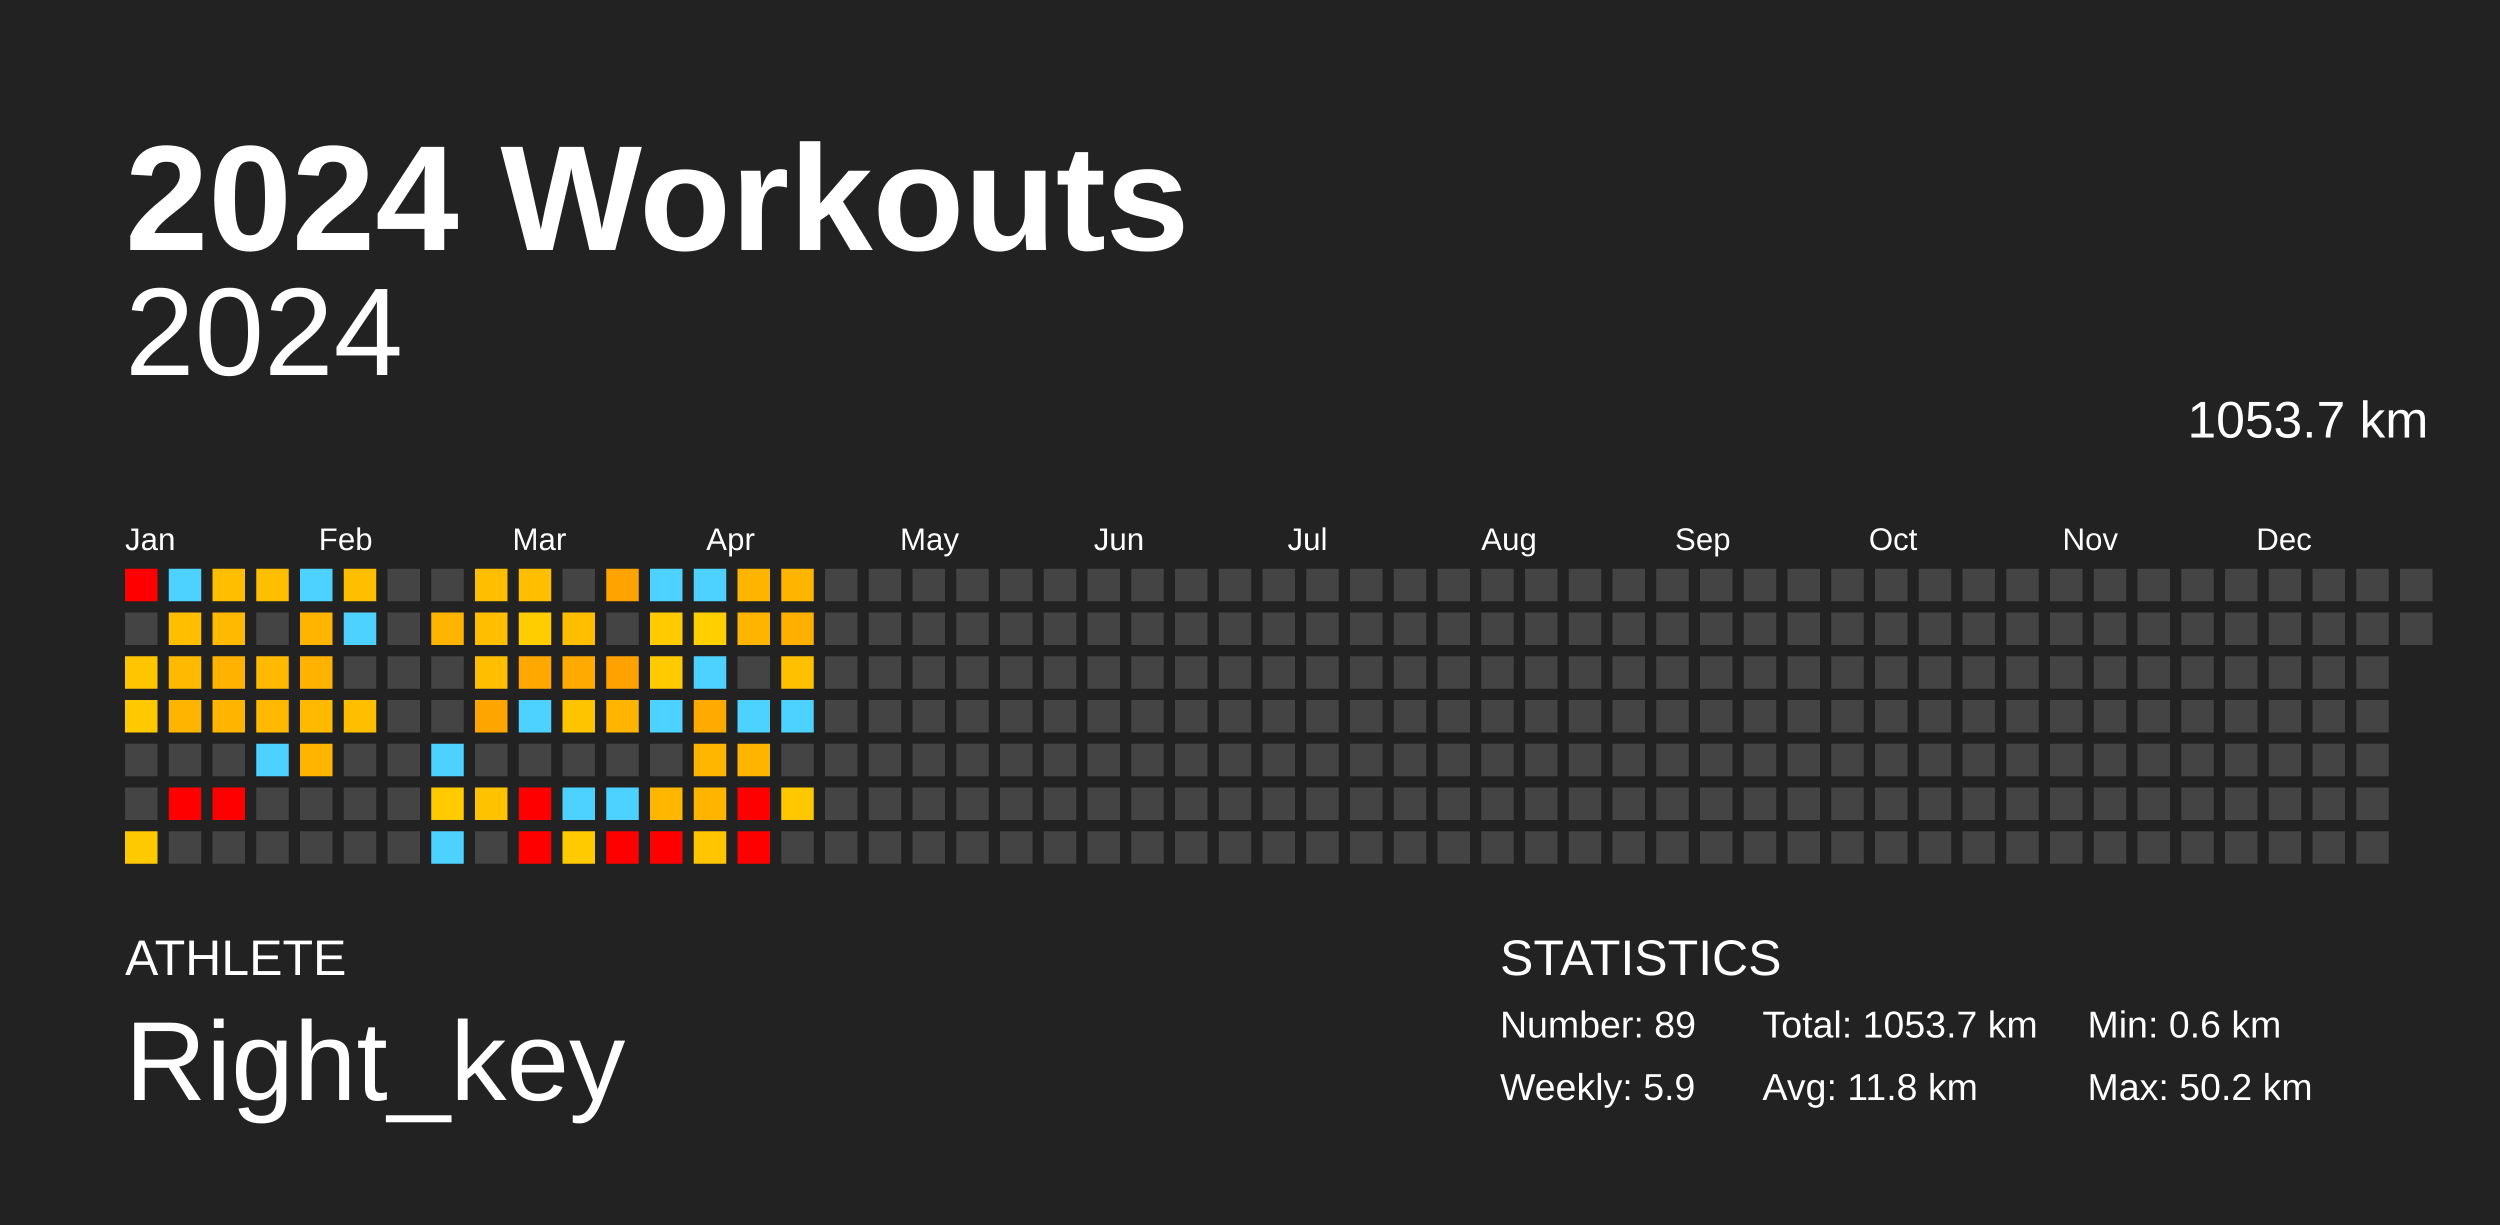
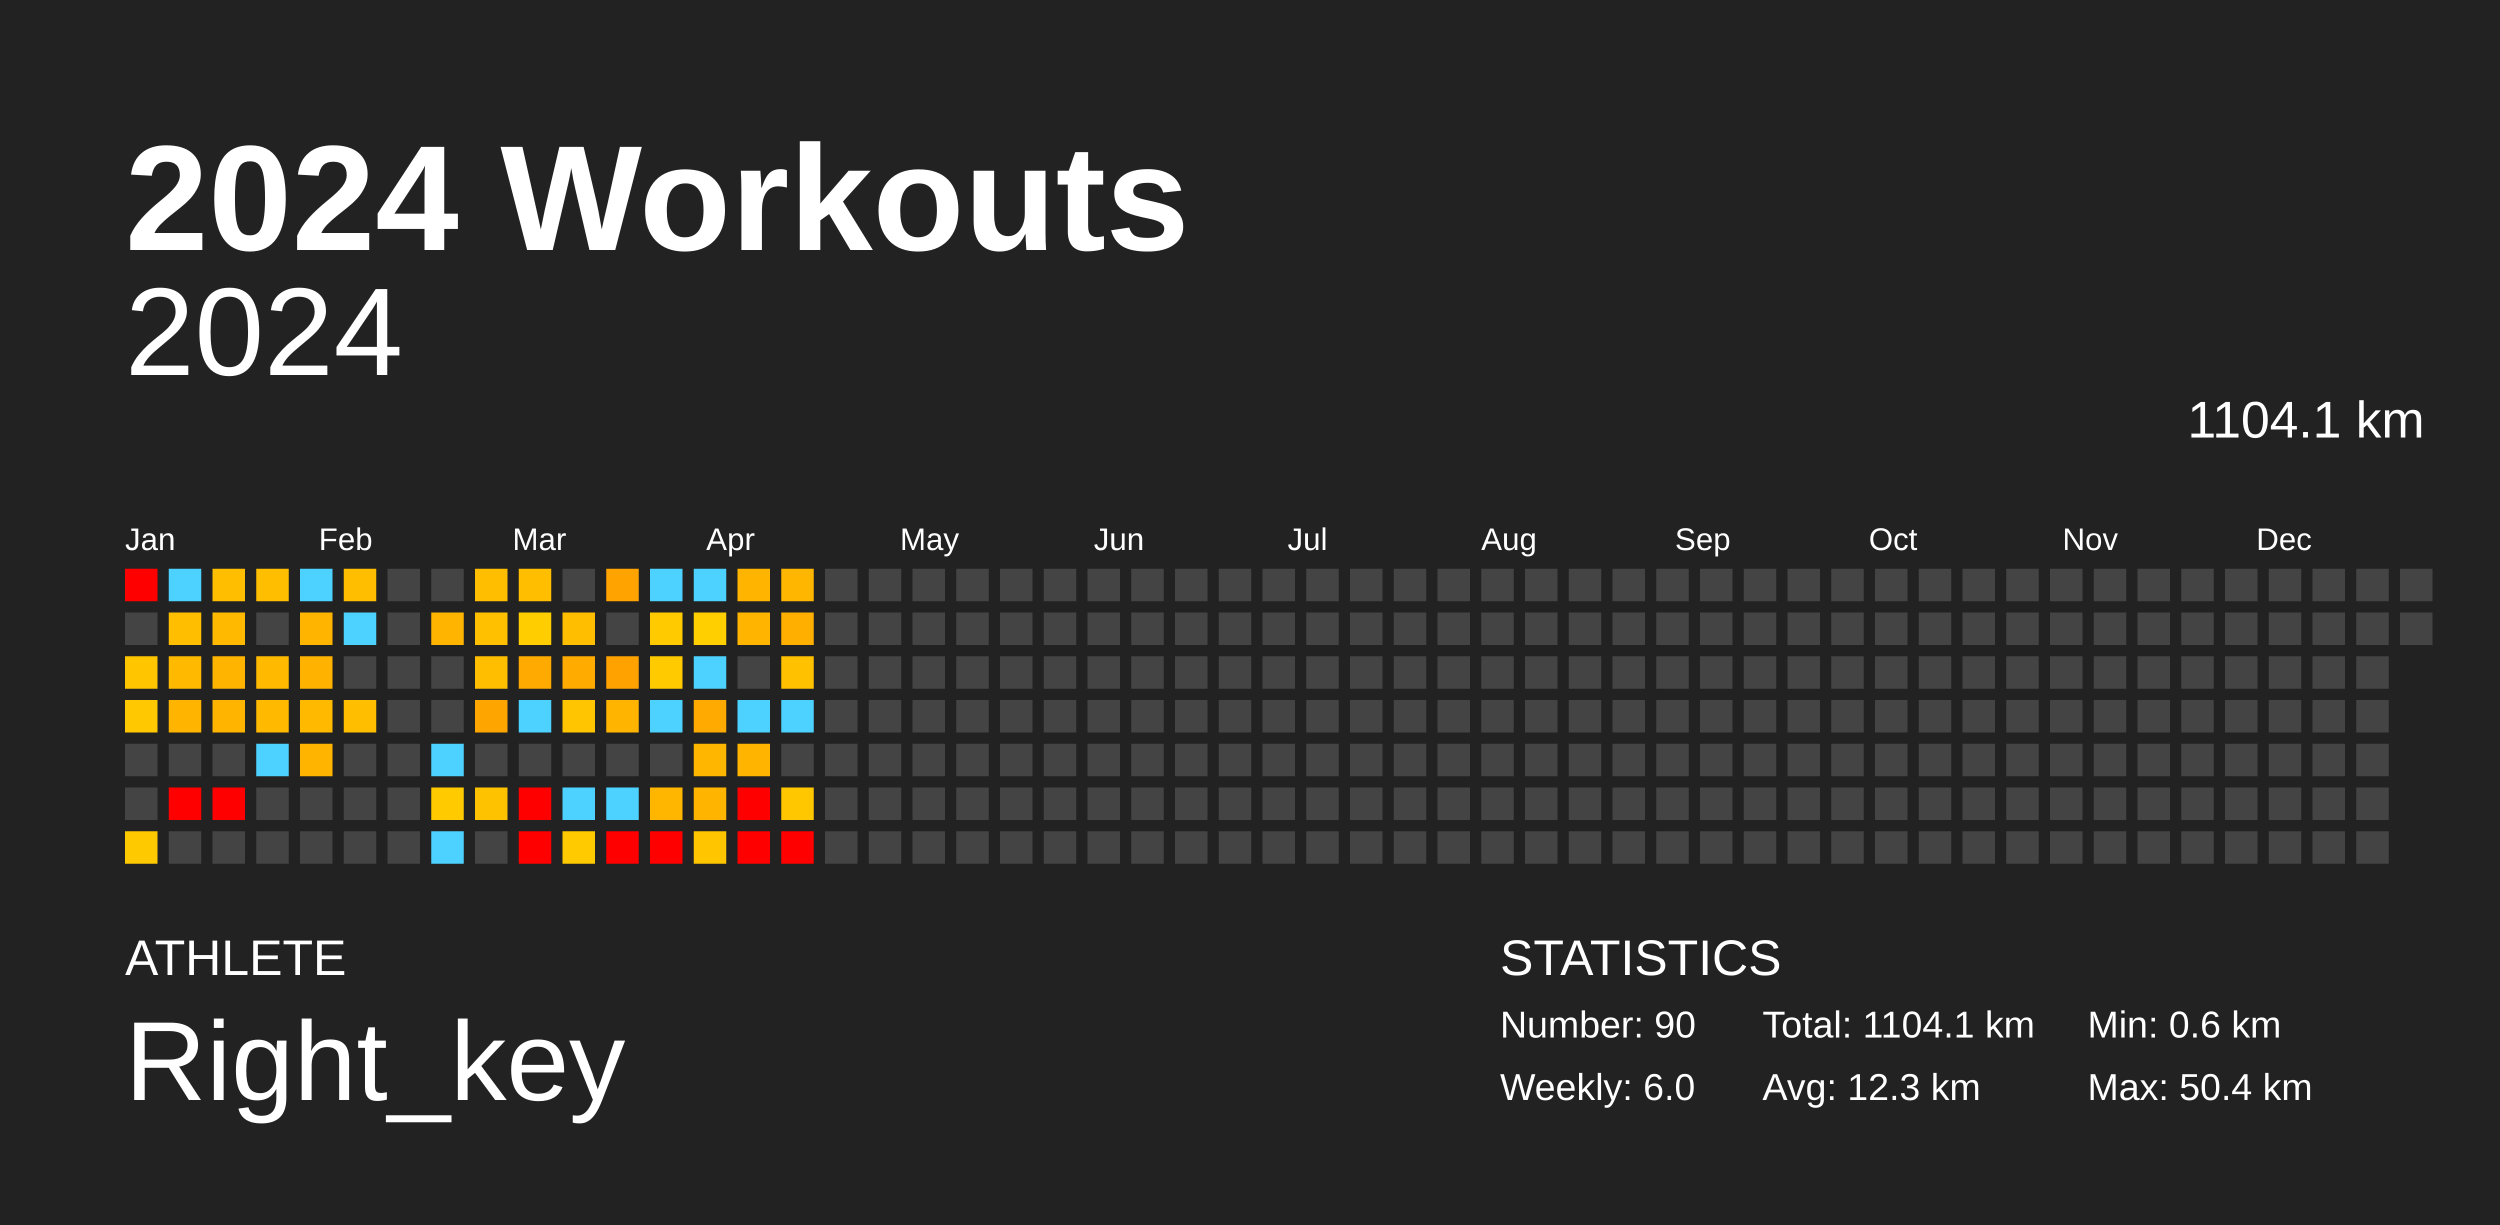
<svg xmlns="http://www.w3.org/2000/svg" baseProfile="full" height="98mm" version="1.1" viewBox="0,0,200,98" width="200mm">
  <defs />
  <rect fill="#222222" height="98" width="200" x="0" y="0" />
  <text fill="#FFFFFF" style="font-size:12px; font-family:Arial; font-weight:bold;" x="10" y="20">2024 Workouts</text>
  <text fill="#FFFFFF" style="font-size:4px; font-family:Arial" x="10" y="78">ATHLETE</text>
  <text fill="#FFFFFF" style="font-size:9px; font-family:Arial" x="10" y="88">Right_key</text>
  <text fill="#FFFFFF" style="font-size:4px; font-family:Arial" x="120" y="78">STATISTICS</text>
-   <text fill="#FFFFFF" style="font-size:3px; font-family:Arial" x="120" y="83">Number: 89</text>
-   <text fill="#FFFFFF" style="font-size:3px; font-family:Arial" x="120" y="88">Weekly: 5.9</text>
-   <text fill="#FFFFFF" style="font-size:3px; font-family:Arial" x="141" y="83">Total: 1053.7 km</text>
-   <text fill="#FFFFFF" style="font-size:3px; font-family:Arial" x="141" y="88">Avg: 11.8 km</text>
+   <text fill="#FFFFFF" style="font-size:3px; font-family:Arial" x="120" y="83">Number: 90</text>
+   <text fill="#FFFFFF" style="font-size:3px; font-family:Arial" x="120" y="88">Weekly: 6.0</text>
+   <text fill="#FFFFFF" style="font-size:3px; font-family:Arial" x="141" y="83">Total: 1104.1 km</text>
+   <text fill="#FFFFFF" style="font-size:3px; font-family:Arial" x="141" y="88">Avg: 12.3 km</text>
  <text fill="#FFFFFF" style="font-size:3px; font-family:Arial" x="167" y="83">Min: 0.6 km</text>
-   <text fill="#FFFFFF" style="font-size:3px; font-family:Arial" x="167" y="88">Max: 50.2 km</text>
+   <text fill="#FFFFFF" style="font-size:3px; font-family:Arial" x="167" y="88">Max: 50.4 km</text>
  <text alignment-baseline="hanging" fill="#FFFFFF" style="font-size:10.0px; font-family:Arial;" x="10" y="30">2024</text>
-   <text alignment-baseline="hanging" fill="#FFFFFF" style="font-size:4.125px; font-family:Arial;" x="175" y="35">1053.7 km</text>
+   <text alignment-baseline="hanging" fill="#FFFFFF" style="font-size:4.125px; font-family:Arial;" x="175" y="35">1104.1 km</text>
  <text fill="#FFFFFF" style="font-size:2.5px; font-family:Arial" x="10.0" y="44">Jan</text>
  <text fill="#FFFFFF" style="font-size:2.5px; font-family:Arial" x="25.5" y="44">Feb</text>
  <text fill="#FFFFFF" style="font-size:2.5px; font-family:Arial" x="41.0" y="44">Mar</text>
  <text fill="#FFFFFF" style="font-size:2.5px; font-family:Arial" x="56.5" y="44">Apr</text>
  <text fill="#FFFFFF" style="font-size:2.5px; font-family:Arial" x="72.0" y="44">May</text>
  <text fill="#FFFFFF" style="font-size:2.5px; font-family:Arial" x="87.5" y="44">Jun</text>
  <text fill="#FFFFFF" style="font-size:2.5px; font-family:Arial" x="103.0" y="44">Jul</text>
  <text fill="#FFFFFF" style="font-size:2.5px; font-family:Arial" x="118.5" y="44">Aug</text>
  <text fill="#FFFFFF" style="font-size:2.5px; font-family:Arial" x="134.0" y="44">Sep</text>
  <text fill="#FFFFFF" style="font-size:2.5px; font-family:Arial" x="149.5" y="44">Oct</text>
  <text fill="#FFFFFF" style="font-size:2.5px; font-family:Arial" x="165.0" y="44">Nov</text>
  <text fill="#FFFFFF" style="font-size:2.5px; font-family:Arial" x="180.5" y="44">Dec</text>
  <rect fill="red" height="2.6" width="2.6" x="10.0" y="45.5" />
  <rect fill="#444444" height="2.6" width="2.6" x="10.0" y="49.0" />
  <rect fill="#ffc600" height="2.6" width="2.6" x="10.0" y="52.5" />
  <rect fill="#ffc800" height="2.6" width="2.6" x="10.0" y="56.0" />
  <rect fill="#444444" height="2.6" width="2.6" x="10.0" y="59.5" />
  <rect fill="#444444" height="2.6" width="2.6" x="10.0" y="63.0" />
  <rect fill="#ffc900" height="2.6" width="2.6" x="10.0" y="66.5" />
  <rect fill="#4dd2ff" height="2.6" width="2.6" x="13.5" y="45.5" />
  <rect fill="#ffbf00" height="2.6" width="2.6" x="13.5" y="49.0" />
  <rect fill="#ffba00" height="2.6" width="2.6" x="13.5" y="52.5" />
-   <rect fill="#ffb400" height="2.6" width="2.6" x="13.5" y="56.0" />
+   <rect fill="#ffb500" height="2.6" width="2.6" x="13.5" y="56.0" />
  <rect fill="#444444" height="2.6" width="2.6" x="13.5" y="59.5" />
  <rect fill="red" height="2.6" width="2.6" x="13.5" y="63.0" />
  <rect fill="#444444" height="2.6" width="2.6" x="13.5" y="66.5" />
  <rect fill="#ffbe00" height="2.6" width="2.6" x="17.0" y="45.5" />
  <rect fill="#ffba00" height="2.6" width="2.6" x="17.0" y="49.0" />
-   <rect fill="#ffb300" height="2.6" width="2.6" x="17.0" y="52.5" />
+   <rect fill="#ffb400" height="2.6" width="2.6" x="17.0" y="52.5" />
  <rect fill="#ffb400" height="2.6" width="2.6" x="17.0" y="56.0" />
  <rect fill="#444444" height="2.6" width="2.6" x="17.0" y="59.5" />
  <rect fill="red" height="2.6" width="2.6" x="17.0" y="63.0" />
  <rect fill="#444444" height="2.6" width="2.6" x="17.0" y="66.5" />
-   <rect fill="#ffbe00" height="2.6" width="2.6" x="20.5" y="45.5" />
+   <rect fill="#ffbf00" height="2.6" width="2.6" x="20.5" y="45.5" />
  <rect fill="#444444" height="2.6" width="2.6" x="20.5" y="49.0" />
  <rect fill="#ffba00" height="2.6" width="2.6" x="20.5" y="52.5" />
  <rect fill="#ffba00" height="2.6" width="2.6" x="20.5" y="56.0" />
  <rect fill="#4dd2ff" height="2.6" width="2.6" x="20.5" y="59.5" />
  <rect fill="#444444" height="2.6" width="2.6" x="20.5" y="63.0" />
  <rect fill="#444444" height="2.6" width="2.6" x="20.5" y="66.5" />
  <rect fill="#4dd2ff" height="2.6" width="2.6" x="24.0" y="45.5" />
-   <rect fill="#ffb400" height="2.6" width="2.6" x="24.0" y="49.0" />
+   <rect fill="#ffb500" height="2.6" width="2.6" x="24.0" y="49.0" />
  <rect fill="#ffb300" height="2.6" width="2.6" x="24.0" y="52.5" />
  <rect fill="#ffba00" height="2.6" width="2.6" x="24.0" y="56.0" />
  <rect fill="#ffb500" height="2.6" width="2.6" x="24.0" y="59.5" />
  <rect fill="#444444" height="2.6" width="2.6" x="24.0" y="63.0" />
  <rect fill="#444444" height="2.6" width="2.6" x="24.0" y="66.5" />
  <rect fill="#ffbf00" height="2.6" width="2.6" x="27.5" y="45.5" />
  <rect fill="#4dd2ff" height="2.6" width="2.6" x="27.5" y="49.0" />
  <rect fill="#444444" height="2.6" width="2.6" x="27.5" y="52.5" />
  <rect fill="#ffbf00" height="2.6" width="2.6" x="27.5" y="56.0" />
  <rect fill="#444444" height="2.6" width="2.6" x="27.5" y="59.5" />
  <rect fill="#444444" height="2.6" width="2.6" x="27.5" y="63.0" />
  <rect fill="#444444" height="2.6" width="2.6" x="27.5" y="66.5" />
  <rect fill="#444444" height="2.6" width="2.6" x="31.0" y="45.5" />
  <rect fill="#444444" height="2.6" width="2.6" x="31.0" y="49.0" />
  <rect fill="#444444" height="2.6" width="2.6" x="31.0" y="52.5" />
  <rect fill="#444444" height="2.6" width="2.6" x="31.0" y="56.0" />
  <rect fill="#444444" height="2.6" width="2.6" x="31.0" y="59.5" />
  <rect fill="#444444" height="2.6" width="2.6" x="31.0" y="63.0" />
  <rect fill="#444444" height="2.6" width="2.6" x="31.0" y="66.5" />
  <rect fill="#444444" height="2.6" width="2.6" x="34.5" y="45.5" />
  <rect fill="#ffb400" height="2.6" width="2.6" x="34.5" y="49.0" />
  <rect fill="#444444" height="2.6" width="2.6" x="34.5" y="52.5" />
  <rect fill="#444444" height="2.6" width="2.6" x="34.5" y="56.0" />
  <rect fill="#4dd2ff" height="2.6" width="2.6" x="34.5" y="59.5" />
  <rect fill="#ffcb00" height="2.6" width="2.6" x="34.5" y="63.0" />
  <rect fill="#4dd2ff" height="2.6" width="2.6" x="34.5" y="66.5" />
  <rect fill="#ffbf00" height="2.6" width="2.6" x="38.0" y="45.5" />
-   <rect fill="#ffbf00" height="2.6" width="2.6" x="38.0" y="49.0" />
+   <rect fill="#ffc000" height="2.6" width="2.6" x="38.0" y="49.0" />
  <rect fill="#ffbf00" height="2.6" width="2.6" x="38.0" y="52.5" />
  <rect fill="#ffa500" height="2.6" width="2.6" x="38.0" y="56.0" />
  <rect fill="#444444" height="2.6" width="2.6" x="38.0" y="59.5" />
  <rect fill="#ffc200" height="2.6" width="2.6" x="38.0" y="63.0" />
  <rect fill="#444444" height="2.6" width="2.6" x="38.0" y="66.5" />
  <rect fill="#ffbe00" height="2.6" width="2.6" x="41.5" y="45.5" />
  <rect fill="#ffcd00" height="2.6" width="2.6" x="41.5" y="49.0" />
-   <rect fill="#ffa900" height="2.6" width="2.6" x="41.5" y="52.5" />
+   <rect fill="#ffaa00" height="2.6" width="2.6" x="41.5" y="52.5" />
  <rect fill="#4dd2ff" height="2.6" width="2.6" x="41.5" y="56.0" />
  <rect fill="#444444" height="2.6" width="2.6" x="41.5" y="59.5" />
  <rect fill="red" height="2.6" width="2.6" x="41.5" y="63.0" />
  <rect fill="red" height="2.6" width="2.6" x="41.5" y="66.5" />
  <rect fill="#444444" height="2.6" width="2.6" x="45.0" y="45.5" />
  <rect fill="#ffbe00" height="2.6" width="2.6" x="45.0" y="49.0" />
-   <rect fill="#ffaa00" height="2.6" width="2.6" x="45.0" y="52.5" />
-   <rect fill="#ffc400" height="2.6" width="2.6" x="45.0" y="56.0" />
+   <rect fill="#ffab00" height="2.6" width="2.6" x="45.0" y="52.5" />
+   <rect fill="#ffc500" height="2.6" width="2.6" x="45.0" y="56.0" />
  <rect fill="#444444" height="2.6" width="2.6" x="45.0" y="59.5" />
  <rect fill="#4dd2ff" height="2.6" width="2.6" x="45.0" y="63.0" />
-   <rect fill="#ffca00" height="2.6" width="2.6" x="45.0" y="66.5" />
+   <rect fill="#ffcb00" height="2.6" width="2.6" x="45.0" y="66.5" />
  <rect fill="#ffa300" height="2.6" width="2.6" x="48.5" y="45.5" />
  <rect fill="#444444" height="2.6" width="2.6" x="48.5" y="49.0" />
  <rect fill="#ffa200" height="2.6" width="2.6" x="48.5" y="52.5" />
  <rect fill="#ffb500" height="2.6" width="2.6" x="48.5" y="56.0" />
  <rect fill="#444444" height="2.6" width="2.6" x="48.5" y="59.5" />
  <rect fill="#4dd2ff" height="2.6" width="2.6" x="48.5" y="63.0" />
  <rect fill="red" height="2.6" width="2.6" x="48.5" y="66.5" />
  <rect fill="#4dd2ff" height="2.6" width="2.6" x="52.0" y="45.5" />
-   <rect fill="#ffca00" height="2.6" width="2.6" x="52.0" y="49.0" />
+   <rect fill="#ffcb00" height="2.6" width="2.6" x="52.0" y="49.0" />
  <rect fill="#ffca00" height="2.6" width="2.6" x="52.0" y="52.5" />
  <rect fill="#4dd2ff" height="2.6" width="2.6" x="52.0" y="56.0" />
  <rect fill="#444444" height="2.6" width="2.6" x="52.0" y="59.5" />
  <rect fill="#ffb600" height="2.6" width="2.6" x="52.0" y="63.0" />
  <rect fill="red" height="2.6" width="2.6" x="52.0" y="66.5" />
  <rect fill="#4dd2ff" height="2.6" width="2.6" x="55.5" y="45.5" />
  <rect fill="#ffcf00" height="2.6" width="2.6" x="55.5" y="49.0" />
  <rect fill="#4dd2ff" height="2.6" width="2.6" x="55.5" y="52.5" />
  <rect fill="#ffaa00" height="2.6" width="2.6" x="55.5" y="56.0" />
  <rect fill="#ffb600" height="2.6" width="2.6" x="55.5" y="59.5" />
  <rect fill="#ffb500" height="2.6" width="2.6" x="55.5" y="63.0" />
-   <rect fill="#ffc500" height="2.6" width="2.6" x="55.5" y="66.5" />
+   <rect fill="#ffc600" height="2.6" width="2.6" x="55.5" y="66.5" />
  <rect fill="#ffb500" height="2.6" width="2.6" x="59.0" y="45.5" />
  <rect fill="#ffb500" height="2.6" width="2.6" x="59.0" y="49.0" />
  <rect fill="#444444" height="2.6" width="2.6" x="59.0" y="52.5" />
  <rect fill="#4dd2ff" height="2.6" width="2.6" x="59.0" y="56.0" />
  <rect fill="#ffb500" height="2.6" width="2.6" x="59.0" y="59.5" />
  <rect fill="red" height="2.6" width="2.6" x="59.0" y="63.0" />
  <rect fill="red" height="2.6" width="2.6" x="59.0" y="66.5" />
-   <rect fill="#ffb500" height="2.6" width="2.6" x="62.5" y="45.5" />
+   <rect fill="#ffb600" height="2.6" width="2.6" x="62.5" y="45.5" />
  <rect fill="#ffaf00" height="2.6" width="2.6" x="62.5" y="49.0" />
-   <rect fill="#ffc000" height="2.6" width="2.6" x="62.5" y="52.5" />
+   <rect fill="#ffc100" height="2.6" width="2.6" x="62.5" y="52.5" />
  <rect fill="#4dd2ff" height="2.6" width="2.6" x="62.5" y="56.0" />
  <rect fill="#444444" height="2.6" width="2.6" x="62.5" y="59.5" />
  <rect fill="#ffc700" height="2.6" width="2.6" x="62.5" y="63.0" />
-   <rect fill="#444444" height="2.6" width="2.6" x="62.5" y="66.5" />
+   <rect fill="red" height="2.6" width="2.6" x="62.5" y="66.5" />
  <rect fill="#444444" height="2.6" width="2.6" x="66.0" y="45.5" />
  <rect fill="#444444" height="2.6" width="2.6" x="66.0" y="49.0" />
  <rect fill="#444444" height="2.6" width="2.6" x="66.0" y="52.5" />
  <rect fill="#444444" height="2.6" width="2.6" x="66.0" y="56.0" />
  <rect fill="#444444" height="2.6" width="2.6" x="66.0" y="59.5" />
  <rect fill="#444444" height="2.6" width="2.6" x="66.0" y="63.0" />
  <rect fill="#444444" height="2.6" width="2.6" x="66.0" y="66.5" />
  <rect fill="#444444" height="2.6" width="2.6" x="69.5" y="45.5" />
  <rect fill="#444444" height="2.6" width="2.6" x="69.5" y="49.0" />
  <rect fill="#444444" height="2.6" width="2.6" x="69.5" y="52.5" />
  <rect fill="#444444" height="2.6" width="2.6" x="69.5" y="56.0" />
  <rect fill="#444444" height="2.6" width="2.6" x="69.5" y="59.5" />
  <rect fill="#444444" height="2.6" width="2.6" x="69.5" y="63.0" />
  <rect fill="#444444" height="2.6" width="2.6" x="69.5" y="66.5" />
  <rect fill="#444444" height="2.6" width="2.6" x="73.0" y="45.5" />
  <rect fill="#444444" height="2.6" width="2.6" x="73.0" y="49.0" />
  <rect fill="#444444" height="2.6" width="2.6" x="73.0" y="52.5" />
  <rect fill="#444444" height="2.6" width="2.6" x="73.0" y="56.0" />
  <rect fill="#444444" height="2.6" width="2.6" x="73.0" y="59.5" />
  <rect fill="#444444" height="2.6" width="2.6" x="73.0" y="63.0" />
  <rect fill="#444444" height="2.6" width="2.6" x="73.0" y="66.5" />
  <rect fill="#444444" height="2.6" width="2.6" x="76.5" y="45.5" />
  <rect fill="#444444" height="2.6" width="2.6" x="76.5" y="49.0" />
  <rect fill="#444444" height="2.6" width="2.6" x="76.5" y="52.5" />
  <rect fill="#444444" height="2.6" width="2.6" x="76.5" y="56.0" />
  <rect fill="#444444" height="2.6" width="2.6" x="76.5" y="59.5" />
  <rect fill="#444444" height="2.6" width="2.6" x="76.5" y="63.0" />
  <rect fill="#444444" height="2.6" width="2.6" x="76.5" y="66.5" />
  <rect fill="#444444" height="2.6" width="2.6" x="80.0" y="45.5" />
  <rect fill="#444444" height="2.6" width="2.6" x="80.0" y="49.0" />
  <rect fill="#444444" height="2.6" width="2.6" x="80.0" y="52.5" />
  <rect fill="#444444" height="2.6" width="2.6" x="80.0" y="56.0" />
  <rect fill="#444444" height="2.6" width="2.6" x="80.0" y="59.5" />
  <rect fill="#444444" height="2.6" width="2.6" x="80.0" y="63.0" />
  <rect fill="#444444" height="2.6" width="2.6" x="80.0" y="66.5" />
  <rect fill="#444444" height="2.6" width="2.6" x="83.5" y="45.5" />
  <rect fill="#444444" height="2.6" width="2.6" x="83.5" y="49.0" />
  <rect fill="#444444" height="2.6" width="2.6" x="83.5" y="52.5" />
  <rect fill="#444444" height="2.6" width="2.6" x="83.5" y="56.0" />
  <rect fill="#444444" height="2.6" width="2.6" x="83.5" y="59.5" />
  <rect fill="#444444" height="2.6" width="2.6" x="83.5" y="63.0" />
  <rect fill="#444444" height="2.6" width="2.6" x="83.5" y="66.5" />
  <rect fill="#444444" height="2.6" width="2.6" x="87.0" y="45.5" />
  <rect fill="#444444" height="2.6" width="2.6" x="87.0" y="49.0" />
  <rect fill="#444444" height="2.6" width="2.6" x="87.0" y="52.5" />
  <rect fill="#444444" height="2.6" width="2.6" x="87.0" y="56.0" />
  <rect fill="#444444" height="2.6" width="2.6" x="87.0" y="59.5" />
  <rect fill="#444444" height="2.6" width="2.6" x="87.0" y="63.0" />
  <rect fill="#444444" height="2.6" width="2.6" x="87.0" y="66.5" />
  <rect fill="#444444" height="2.6" width="2.6" x="90.5" y="45.5" />
  <rect fill="#444444" height="2.6" width="2.6" x="90.5" y="49.0" />
  <rect fill="#444444" height="2.6" width="2.6" x="90.5" y="52.5" />
  <rect fill="#444444" height="2.6" width="2.6" x="90.5" y="56.0" />
  <rect fill="#444444" height="2.6" width="2.6" x="90.5" y="59.5" />
  <rect fill="#444444" height="2.6" width="2.6" x="90.5" y="63.0" />
  <rect fill="#444444" height="2.6" width="2.6" x="90.5" y="66.5" />
  <rect fill="#444444" height="2.6" width="2.6" x="94.0" y="45.5" />
  <rect fill="#444444" height="2.6" width="2.6" x="94.0" y="49.0" />
  <rect fill="#444444" height="2.6" width="2.6" x="94.0" y="52.5" />
  <rect fill="#444444" height="2.6" width="2.6" x="94.0" y="56.0" />
  <rect fill="#444444" height="2.6" width="2.6" x="94.0" y="59.5" />
  <rect fill="#444444" height="2.6" width="2.6" x="94.0" y="63.0" />
  <rect fill="#444444" height="2.6" width="2.6" x="94.0" y="66.5" />
  <rect fill="#444444" height="2.6" width="2.6" x="97.5" y="45.5" />
  <rect fill="#444444" height="2.6" width="2.6" x="97.5" y="49.0" />
  <rect fill="#444444" height="2.6" width="2.6" x="97.5" y="52.5" />
  <rect fill="#444444" height="2.6" width="2.6" x="97.5" y="56.0" />
  <rect fill="#444444" height="2.6" width="2.6" x="97.5" y="59.5" />
  <rect fill="#444444" height="2.6" width="2.6" x="97.5" y="63.0" />
  <rect fill="#444444" height="2.6" width="2.6" x="97.5" y="66.5" />
  <rect fill="#444444" height="2.6" width="2.6" x="101.0" y="45.5" />
  <rect fill="#444444" height="2.6" width="2.6" x="101.0" y="49.0" />
  <rect fill="#444444" height="2.6" width="2.6" x="101.0" y="52.5" />
  <rect fill="#444444" height="2.6" width="2.6" x="101.0" y="56.0" />
  <rect fill="#444444" height="2.6" width="2.6" x="101.0" y="59.5" />
  <rect fill="#444444" height="2.6" width="2.6" x="101.0" y="63.0" />
  <rect fill="#444444" height="2.6" width="2.6" x="101.0" y="66.5" />
  <rect fill="#444444" height="2.6" width="2.6" x="104.5" y="45.5" />
  <rect fill="#444444" height="2.6" width="2.6" x="104.5" y="49.0" />
  <rect fill="#444444" height="2.6" width="2.6" x="104.5" y="52.5" />
  <rect fill="#444444" height="2.6" width="2.6" x="104.5" y="56.0" />
  <rect fill="#444444" height="2.6" width="2.6" x="104.5" y="59.5" />
  <rect fill="#444444" height="2.6" width="2.6" x="104.5" y="63.0" />
  <rect fill="#444444" height="2.6" width="2.6" x="104.5" y="66.5" />
  <rect fill="#444444" height="2.6" width="2.6" x="108.0" y="45.5" />
  <rect fill="#444444" height="2.6" width="2.6" x="108.0" y="49.0" />
  <rect fill="#444444" height="2.6" width="2.6" x="108.0" y="52.5" />
  <rect fill="#444444" height="2.6" width="2.6" x="108.0" y="56.0" />
  <rect fill="#444444" height="2.6" width="2.6" x="108.0" y="59.5" />
  <rect fill="#444444" height="2.6" width="2.6" x="108.0" y="63.0" />
  <rect fill="#444444" height="2.6" width="2.6" x="108.0" y="66.5" />
  <rect fill="#444444" height="2.6" width="2.6" x="111.5" y="45.5" />
  <rect fill="#444444" height="2.6" width="2.6" x="111.5" y="49.0" />
  <rect fill="#444444" height="2.6" width="2.6" x="111.5" y="52.5" />
  <rect fill="#444444" height="2.6" width="2.6" x="111.5" y="56.0" />
  <rect fill="#444444" height="2.6" width="2.6" x="111.5" y="59.5" />
  <rect fill="#444444" height="2.6" width="2.6" x="111.5" y="63.0" />
  <rect fill="#444444" height="2.6" width="2.6" x="111.5" y="66.5" />
  <rect fill="#444444" height="2.6" width="2.6" x="115.0" y="45.5" />
  <rect fill="#444444" height="2.6" width="2.6" x="115.0" y="49.0" />
  <rect fill="#444444" height="2.6" width="2.6" x="115.0" y="52.5" />
  <rect fill="#444444" height="2.6" width="2.6" x="115.0" y="56.0" />
  <rect fill="#444444" height="2.6" width="2.6" x="115.0" y="59.5" />
  <rect fill="#444444" height="2.6" width="2.6" x="115.0" y="63.0" />
  <rect fill="#444444" height="2.6" width="2.6" x="115.0" y="66.5" />
  <rect fill="#444444" height="2.6" width="2.6" x="118.5" y="45.5" />
  <rect fill="#444444" height="2.6" width="2.6" x="118.5" y="49.0" />
  <rect fill="#444444" height="2.6" width="2.6" x="118.5" y="52.5" />
  <rect fill="#444444" height="2.6" width="2.6" x="118.5" y="56.0" />
  <rect fill="#444444" height="2.6" width="2.6" x="118.5" y="59.5" />
  <rect fill="#444444" height="2.6" width="2.6" x="118.5" y="63.0" />
  <rect fill="#444444" height="2.6" width="2.6" x="118.5" y="66.5" />
  <rect fill="#444444" height="2.6" width="2.6" x="122.0" y="45.5" />
  <rect fill="#444444" height="2.6" width="2.6" x="122.0" y="49.0" />
  <rect fill="#444444" height="2.6" width="2.6" x="122.0" y="52.5" />
  <rect fill="#444444" height="2.6" width="2.6" x="122.0" y="56.0" />
  <rect fill="#444444" height="2.6" width="2.6" x="122.0" y="59.5" />
  <rect fill="#444444" height="2.6" width="2.6" x="122.0" y="63.0" />
  <rect fill="#444444" height="2.6" width="2.6" x="122.0" y="66.5" />
  <rect fill="#444444" height="2.6" width="2.6" x="125.5" y="45.5" />
  <rect fill="#444444" height="2.6" width="2.6" x="125.5" y="49.0" />
  <rect fill="#444444" height="2.6" width="2.6" x="125.5" y="52.5" />
  <rect fill="#444444" height="2.6" width="2.6" x="125.5" y="56.0" />
  <rect fill="#444444" height="2.6" width="2.6" x="125.5" y="59.5" />
  <rect fill="#444444" height="2.6" width="2.6" x="125.5" y="63.0" />
  <rect fill="#444444" height="2.6" width="2.6" x="125.5" y="66.5" />
  <rect fill="#444444" height="2.6" width="2.6" x="129.0" y="45.5" />
  <rect fill="#444444" height="2.6" width="2.6" x="129.0" y="49.0" />
  <rect fill="#444444" height="2.6" width="2.6" x="129.0" y="52.5" />
  <rect fill="#444444" height="2.6" width="2.6" x="129.0" y="56.0" />
  <rect fill="#444444" height="2.6" width="2.6" x="129.0" y="59.5" />
  <rect fill="#444444" height="2.6" width="2.6" x="129.0" y="63.0" />
  <rect fill="#444444" height="2.6" width="2.6" x="129.0" y="66.5" />
  <rect fill="#444444" height="2.6" width="2.6" x="132.5" y="45.5" />
  <rect fill="#444444" height="2.6" width="2.6" x="132.5" y="49.0" />
  <rect fill="#444444" height="2.6" width="2.6" x="132.5" y="52.5" />
  <rect fill="#444444" height="2.6" width="2.6" x="132.5" y="56.0" />
  <rect fill="#444444" height="2.6" width="2.6" x="132.5" y="59.5" />
  <rect fill="#444444" height="2.6" width="2.6" x="132.5" y="63.0" />
  <rect fill="#444444" height="2.6" width="2.6" x="132.5" y="66.5" />
  <rect fill="#444444" height="2.6" width="2.6" x="136.0" y="45.5" />
  <rect fill="#444444" height="2.6" width="2.6" x="136.0" y="49.0" />
  <rect fill="#444444" height="2.6" width="2.6" x="136.0" y="52.5" />
  <rect fill="#444444" height="2.6" width="2.6" x="136.0" y="56.0" />
  <rect fill="#444444" height="2.6" width="2.6" x="136.0" y="59.5" />
  <rect fill="#444444" height="2.6" width="2.6" x="136.0" y="63.0" />
  <rect fill="#444444" height="2.6" width="2.6" x="136.0" y="66.5" />
  <rect fill="#444444" height="2.6" width="2.6" x="139.5" y="45.5" />
  <rect fill="#444444" height="2.6" width="2.6" x="139.5" y="49.0" />
  <rect fill="#444444" height="2.6" width="2.6" x="139.5" y="52.5" />
  <rect fill="#444444" height="2.6" width="2.6" x="139.5" y="56.0" />
  <rect fill="#444444" height="2.6" width="2.6" x="139.5" y="59.5" />
  <rect fill="#444444" height="2.6" width="2.6" x="139.5" y="63.0" />
  <rect fill="#444444" height="2.6" width="2.6" x="139.5" y="66.5" />
  <rect fill="#444444" height="2.6" width="2.6" x="143.0" y="45.5" />
  <rect fill="#444444" height="2.6" width="2.6" x="143.0" y="49.0" />
  <rect fill="#444444" height="2.6" width="2.6" x="143.0" y="52.5" />
  <rect fill="#444444" height="2.6" width="2.6" x="143.0" y="56.0" />
  <rect fill="#444444" height="2.6" width="2.6" x="143.0" y="59.5" />
  <rect fill="#444444" height="2.6" width="2.6" x="143.0" y="63.0" />
  <rect fill="#444444" height="2.6" width="2.6" x="143.0" y="66.5" />
  <rect fill="#444444" height="2.6" width="2.6" x="146.5" y="45.5" />
  <rect fill="#444444" height="2.6" width="2.6" x="146.5" y="49.0" />
  <rect fill="#444444" height="2.6" width="2.6" x="146.5" y="52.5" />
  <rect fill="#444444" height="2.6" width="2.6" x="146.5" y="56.0" />
  <rect fill="#444444" height="2.6" width="2.6" x="146.5" y="59.5" />
  <rect fill="#444444" height="2.6" width="2.6" x="146.5" y="63.0" />
  <rect fill="#444444" height="2.6" width="2.6" x="146.5" y="66.5" />
  <rect fill="#444444" height="2.6" width="2.6" x="150.0" y="45.5" />
  <rect fill="#444444" height="2.6" width="2.6" x="150.0" y="49.0" />
  <rect fill="#444444" height="2.6" width="2.6" x="150.0" y="52.5" />
  <rect fill="#444444" height="2.6" width="2.6" x="150.0" y="56.0" />
  <rect fill="#444444" height="2.6" width="2.6" x="150.0" y="59.5" />
  <rect fill="#444444" height="2.6" width="2.6" x="150.0" y="63.0" />
  <rect fill="#444444" height="2.6" width="2.6" x="150.0" y="66.5" />
  <rect fill="#444444" height="2.6" width="2.6" x="153.5" y="45.5" />
  <rect fill="#444444" height="2.6" width="2.6" x="153.5" y="49.0" />
  <rect fill="#444444" height="2.6" width="2.6" x="153.5" y="52.5" />
  <rect fill="#444444" height="2.6" width="2.6" x="153.5" y="56.0" />
  <rect fill="#444444" height="2.6" width="2.6" x="153.5" y="59.5" />
  <rect fill="#444444" height="2.6" width="2.6" x="153.5" y="63.0" />
  <rect fill="#444444" height="2.6" width="2.6" x="153.5" y="66.5" />
  <rect fill="#444444" height="2.6" width="2.6" x="157.0" y="45.5" />
  <rect fill="#444444" height="2.6" width="2.6" x="157.0" y="49.0" />
  <rect fill="#444444" height="2.6" width="2.6" x="157.0" y="52.5" />
  <rect fill="#444444" height="2.6" width="2.6" x="157.0" y="56.0" />
  <rect fill="#444444" height="2.6" width="2.6" x="157.0" y="59.5" />
  <rect fill="#444444" height="2.6" width="2.6" x="157.0" y="63.0" />
  <rect fill="#444444" height="2.6" width="2.6" x="157.0" y="66.5" />
  <rect fill="#444444" height="2.6" width="2.6" x="160.5" y="45.5" />
  <rect fill="#444444" height="2.6" width="2.6" x="160.5" y="49.0" />
  <rect fill="#444444" height="2.6" width="2.6" x="160.5" y="52.5" />
  <rect fill="#444444" height="2.6" width="2.6" x="160.5" y="56.0" />
  <rect fill="#444444" height="2.6" width="2.6" x="160.5" y="59.5" />
  <rect fill="#444444" height="2.6" width="2.6" x="160.5" y="63.0" />
  <rect fill="#444444" height="2.6" width="2.6" x="160.5" y="66.5" />
  <rect fill="#444444" height="2.6" width="2.6" x="164.0" y="45.5" />
  <rect fill="#444444" height="2.6" width="2.6" x="164.0" y="49.0" />
  <rect fill="#444444" height="2.6" width="2.6" x="164.0" y="52.5" />
  <rect fill="#444444" height="2.6" width="2.6" x="164.0" y="56.0" />
  <rect fill="#444444" height="2.6" width="2.6" x="164.0" y="59.5" />
  <rect fill="#444444" height="2.6" width="2.6" x="164.0" y="63.0" />
  <rect fill="#444444" height="2.6" width="2.6" x="164.0" y="66.5" />
  <rect fill="#444444" height="2.6" width="2.6" x="167.5" y="45.5" />
  <rect fill="#444444" height="2.6" width="2.6" x="167.5" y="49.0" />
  <rect fill="#444444" height="2.6" width="2.6" x="167.5" y="52.5" />
  <rect fill="#444444" height="2.6" width="2.6" x="167.5" y="56.0" />
  <rect fill="#444444" height="2.6" width="2.6" x="167.5" y="59.5" />
  <rect fill="#444444" height="2.6" width="2.6" x="167.5" y="63.0" />
  <rect fill="#444444" height="2.6" width="2.6" x="167.5" y="66.5" />
  <rect fill="#444444" height="2.6" width="2.6" x="171.0" y="45.5" />
  <rect fill="#444444" height="2.6" width="2.6" x="171.0" y="49.0" />
  <rect fill="#444444" height="2.6" width="2.6" x="171.0" y="52.5" />
  <rect fill="#444444" height="2.6" width="2.6" x="171.0" y="56.0" />
  <rect fill="#444444" height="2.6" width="2.6" x="171.0" y="59.5" />
  <rect fill="#444444" height="2.6" width="2.6" x="171.0" y="63.0" />
  <rect fill="#444444" height="2.6" width="2.6" x="171.0" y="66.5" />
  <rect fill="#444444" height="2.6" width="2.6" x="174.5" y="45.5" />
  <rect fill="#444444" height="2.6" width="2.6" x="174.5" y="49.0" />
  <rect fill="#444444" height="2.6" width="2.6" x="174.5" y="52.5" />
  <rect fill="#444444" height="2.6" width="2.6" x="174.5" y="56.0" />
  <rect fill="#444444" height="2.6" width="2.6" x="174.5" y="59.5" />
  <rect fill="#444444" height="2.6" width="2.6" x="174.5" y="63.0" />
  <rect fill="#444444" height="2.6" width="2.6" x="174.5" y="66.5" />
  <rect fill="#444444" height="2.6" width="2.6" x="178.0" y="45.5" />
  <rect fill="#444444" height="2.6" width="2.6" x="178.0" y="49.0" />
  <rect fill="#444444" height="2.6" width="2.6" x="178.0" y="52.5" />
  <rect fill="#444444" height="2.6" width="2.6" x="178.0" y="56.0" />
  <rect fill="#444444" height="2.6" width="2.6" x="178.0" y="59.5" />
  <rect fill="#444444" height="2.6" width="2.6" x="178.0" y="63.0" />
  <rect fill="#444444" height="2.6" width="2.6" x="178.0" y="66.5" />
  <rect fill="#444444" height="2.6" width="2.6" x="181.5" y="45.5" />
  <rect fill="#444444" height="2.6" width="2.6" x="181.5" y="49.0" />
  <rect fill="#444444" height="2.6" width="2.6" x="181.5" y="52.5" />
  <rect fill="#444444" height="2.6" width="2.6" x="181.5" y="56.0" />
  <rect fill="#444444" height="2.6" width="2.6" x="181.5" y="59.5" />
  <rect fill="#444444" height="2.6" width="2.6" x="181.5" y="63.0" />
  <rect fill="#444444" height="2.6" width="2.6" x="181.5" y="66.5" />
  <rect fill="#444444" height="2.6" width="2.6" x="185.0" y="45.5" />
  <rect fill="#444444" height="2.6" width="2.6" x="185.0" y="49.0" />
  <rect fill="#444444" height="2.6" width="2.6" x="185.0" y="52.5" />
  <rect fill="#444444" height="2.6" width="2.6" x="185.0" y="56.0" />
  <rect fill="#444444" height="2.6" width="2.6" x="185.0" y="59.5" />
  <rect fill="#444444" height="2.6" width="2.6" x="185.0" y="63.0" />
  <rect fill="#444444" height="2.6" width="2.6" x="185.0" y="66.5" />
  <rect fill="#444444" height="2.6" width="2.6" x="188.5" y="45.5" />
  <rect fill="#444444" height="2.6" width="2.6" x="188.5" y="49.0" />
  <rect fill="#444444" height="2.6" width="2.6" x="188.5" y="52.5" />
  <rect fill="#444444" height="2.6" width="2.6" x="188.5" y="56.0" />
  <rect fill="#444444" height="2.6" width="2.6" x="188.5" y="59.5" />
  <rect fill="#444444" height="2.6" width="2.6" x="188.5" y="63.0" />
  <rect fill="#444444" height="2.6" width="2.6" x="188.5" y="66.5" />
  <rect fill="#444444" height="2.6" width="2.6" x="192.0" y="45.5" />
  <rect fill="#444444" height="2.6" width="2.6" x="192.0" y="49.0" />
</svg>
